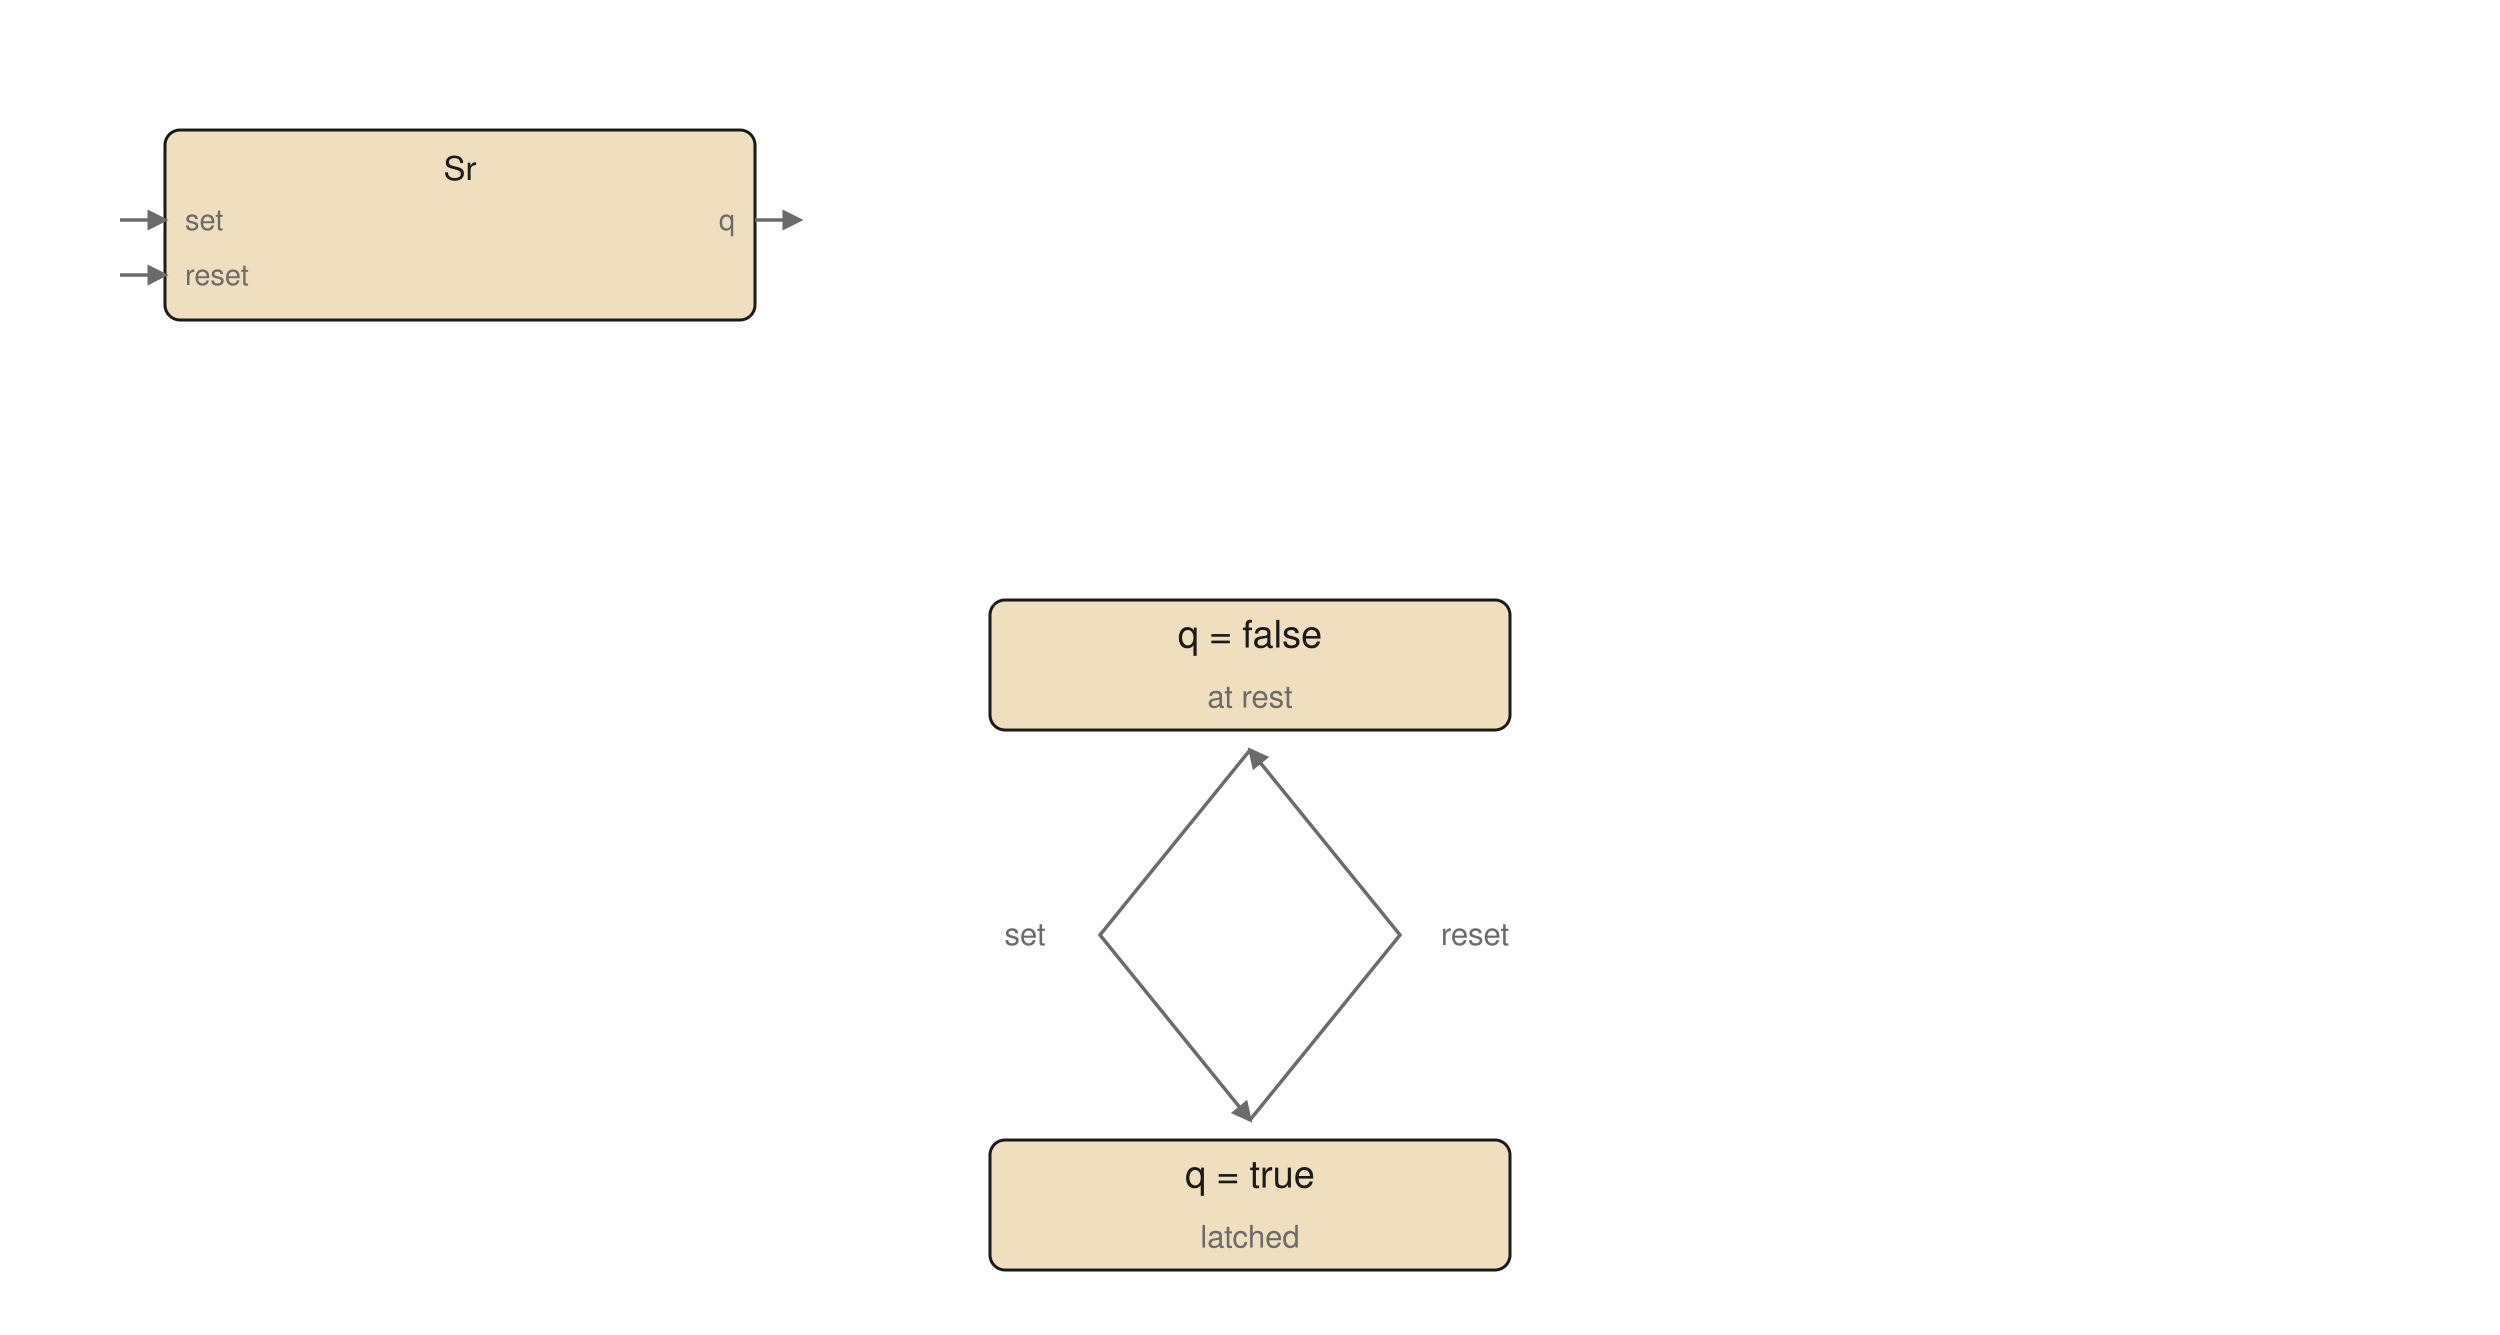
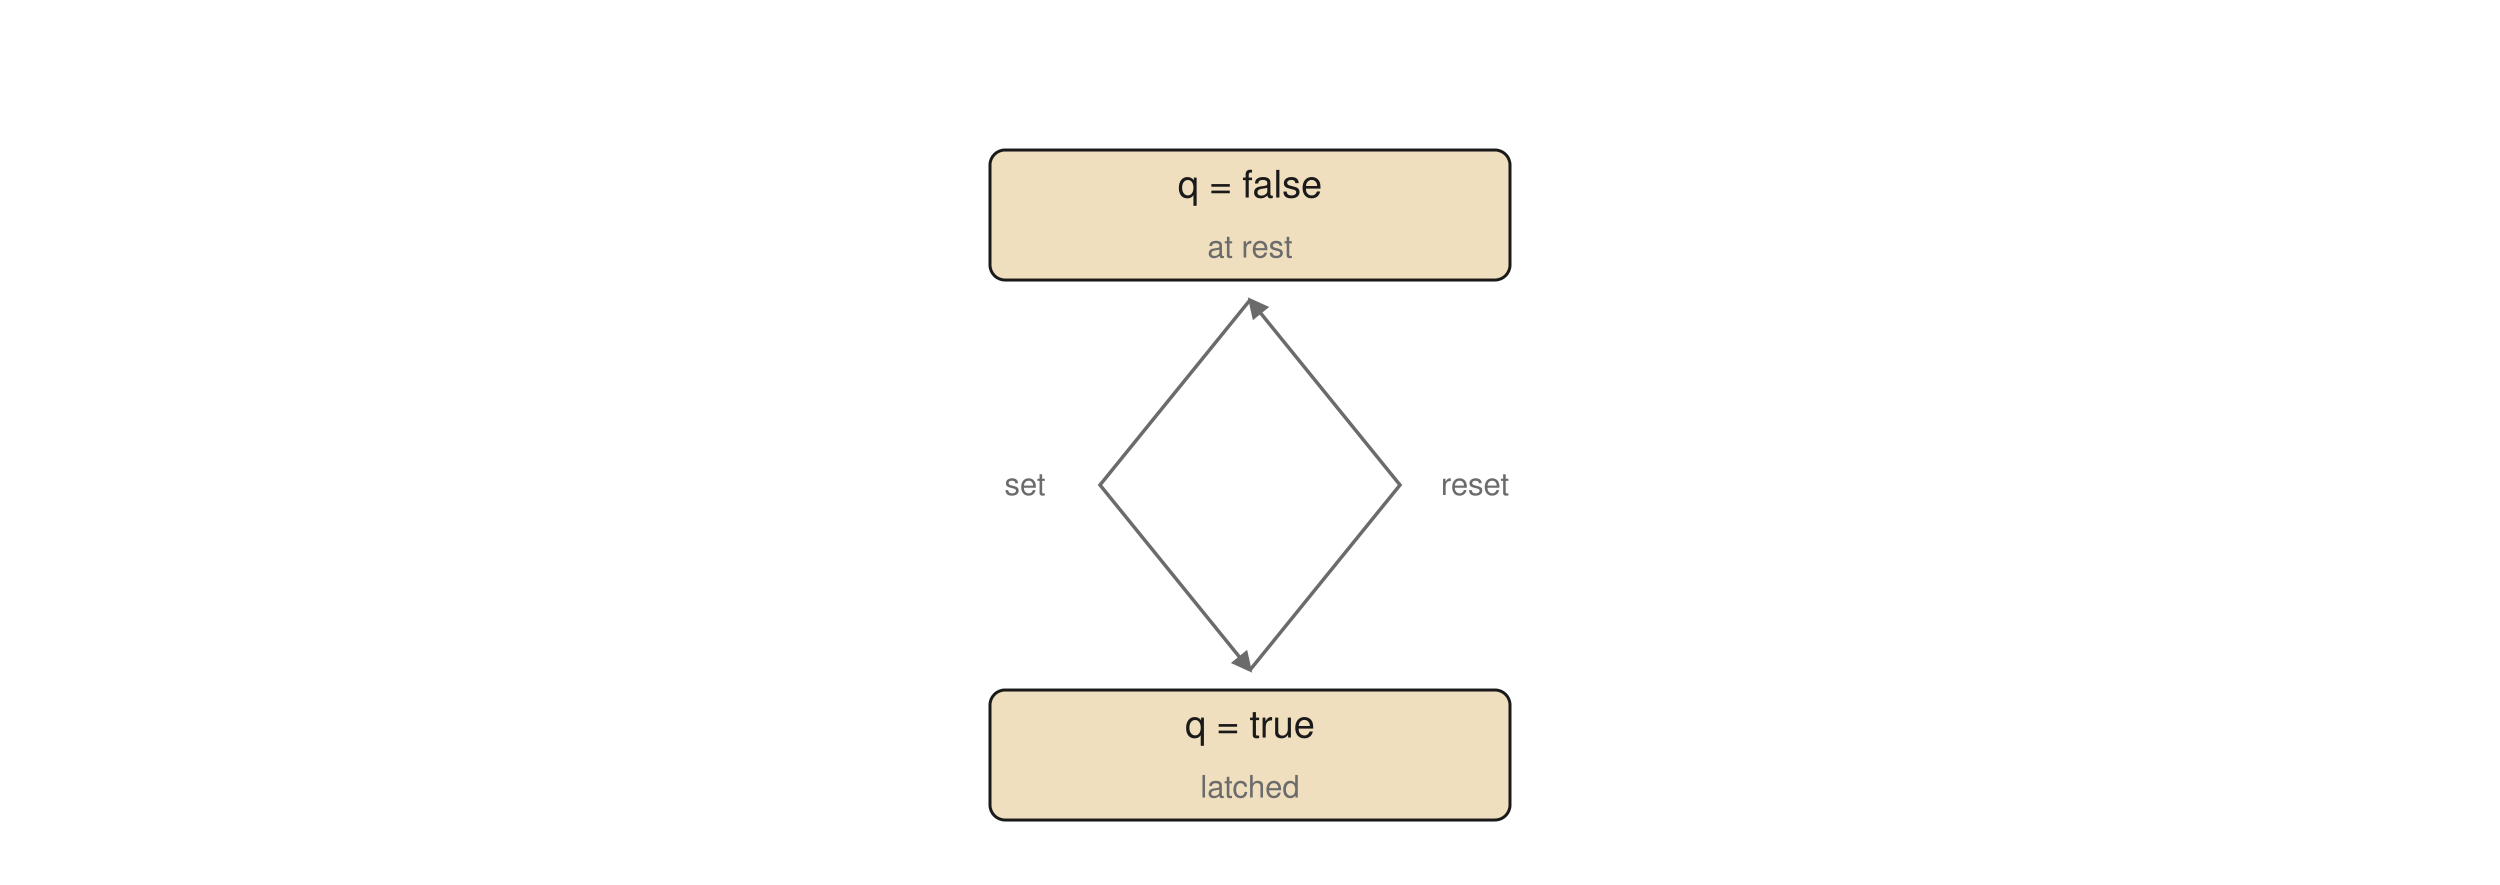
- <svg xmlns="http://www.w3.org/2000/svg" width="500" height="267.0" viewBox="0 0 500 267.0" style="max-width:100%;height:auto" content="&lt;mxfile host=&quot;app.diagrams.net&quot; type=&quot;device&quot;&gt;&lt;diagram id=&quot;block_Sr&quot; name=&quot;block_Sr&quot;&gt;&lt;mxGraphModel dx=&quot;500&quot; dy=&quot;267.0&quot; grid=&quot;0&quot; gridSize=&quot;10&quot; guides=&quot;1&quot; tooltips=&quot;1&quot; connect=&quot;1&quot; arrows=&quot;1&quot; fold=&quot;1&quot; page=&quot;1&quot; pageScale=&quot;1&quot; pageWidth=&quot;500&quot; pageHeight=&quot;267.0&quot; math=&quot;0&quot; shadow=&quot;0&quot;&gt;&lt;root&gt;&lt;mxCell id=&quot;0&quot;/&gt;&lt;mxCell id=&quot;1&quot; parent=&quot;0&quot;/&gt;&lt;mxCell id=&quot;n2&quot; value=&quot;&quot; style=&quot;rounded=1;fillColor=#f0dfbe;strokeColor=#1a1a1a;whiteSpace=wrap;html=1;fontSize=8&quot; vertex=&quot;1&quot; parent=&quot;1&quot;&gt;&lt;mxGeometry x=&quot;33.0&quot; y=&quot;26.0&quot; width=&quot;118.0&quot; height=&quot;38&quot; as=&quot;geometry&quot;/&gt;&lt;/mxCell&gt;&lt;mxCell id=&quot;n3&quot; value=&quot;Sr&quot; style=&quot;text;html=1;fontSize=6;fontColor=#1a1a1a;align=center&quot; vertex=&quot;1&quot; parent=&quot;1&quot;&gt;&lt;mxGeometry x=&quot;92.0&quot; y=&quot;29.4&quot; width=&quot;40&quot; height=&quot;10.6&quot; as=&quot;geometry&quot;/&gt;&lt;/mxCell&gt;&lt;mxCell id=&quot;n4&quot; value=&quot;set&quot; style=&quot;text;html=1;fontSize=5;fontColor=#6b6b6b;align=left&quot; vertex=&quot;1&quot; parent=&quot;1&quot;&gt;&lt;mxGeometry x=&quot;37.0&quot; y=&quot;40.2&quot; width=&quot;40&quot; height=&quot;9.8&quot; as=&quot;geometry&quot;/&gt;&lt;/mxCell&gt;&lt;mxCell id=&quot;e5&quot; value=&quot;&quot; style=&quot;edgeStyle=none;html=1;strokeColor=#6b6b6b;endArrow=block&quot; edge=&quot;1&quot; parent=&quot;1&quot;&gt;&lt;mxGeometry relative=&quot;1&quot; as=&quot;geometry&quot;&gt;&lt;mxPoint x=&quot;24.0&quot; y=&quot;44.0&quot; as=&quot;sourcePoint&quot;/&gt;&lt;mxPoint x=&quot;33.0&quot; y=&quot;44.0&quot; as=&quot;targetPoint&quot;/&gt;&lt;/mxGeometry&gt;&lt;/mxCell&gt;&lt;mxCell id=&quot;n6&quot; value=&quot;reset&quot; style=&quot;text;html=1;fontSize=5;fontColor=#6b6b6b;align=left&quot; vertex=&quot;1&quot; parent=&quot;1&quot;&gt;&lt;mxGeometry x=&quot;37.0&quot; y=&quot;51.2&quot; width=&quot;40&quot; height=&quot;9.8&quot; as=&quot;geometry&quot;/&gt;&lt;/mxCell&gt;&lt;mxCell id=&quot;e7&quot; value=&quot;&quot; style=&quot;edgeStyle=none;html=1;strokeColor=#6b6b6b;endArrow=block&quot; edge=&quot;1&quot; parent=&quot;1&quot;&gt;&lt;mxGeometry relative=&quot;1&quot; as=&quot;geometry&quot;&gt;&lt;mxPoint x=&quot;24.0&quot; y=&quot;55.0&quot; as=&quot;sourcePoint&quot;/&gt;&lt;mxPoint x=&quot;33.0&quot; y=&quot;55.0&quot; as=&quot;targetPoint&quot;/&gt;&lt;/mxGeometry&gt;&lt;/mxCell&gt;&lt;mxCell id=&quot;n8&quot; value=&quot;q&quot; style=&quot;text;html=1;fontSize=5;fontColor=#6b6b6b;align=left&quot; vertex=&quot;1&quot; parent=&quot;1&quot;&gt;&lt;mxGeometry x=&quot;147.0&quot; y=&quot;40.2&quot; width=&quot;40&quot; height=&quot;9.8&quot; as=&quot;geometry&quot;/&gt;&lt;/mxCell&gt;&lt;mxCell id=&quot;e9&quot; value=&quot;&quot; style=&quot;edgeStyle=none;html=1;strokeColor=#6b6b6b;endArrow=block&quot; edge=&quot;1&quot; parent=&quot;1&quot;&gt;&lt;mxGeometry relative=&quot;1&quot; as=&quot;geometry&quot;&gt;&lt;mxPoint x=&quot;151.0&quot; y=&quot;44.0&quot; as=&quot;sourcePoint&quot;/&gt;&lt;mxPoint x=&quot;160.0&quot; y=&quot;44.0&quot; as=&quot;targetPoint&quot;/&gt;&lt;/mxGeometry&gt;&lt;/mxCell&gt;&lt;mxCell id=&quot;n10&quot; value=&quot;q = false&quot; style=&quot;rounded=1;fillColor=#f0dfbe;strokeColor=#1a1a1a;whiteSpace=wrap;html=1;fontSize=8&quot; vertex=&quot;1&quot; parent=&quot;1&quot;&gt;&lt;mxGeometry x=&quot;198.0&quot; y=&quot;120.0&quot; width=&quot;104&quot; height=&quot;26&quot; as=&quot;geometry&quot;/&gt;&lt;/mxCell&gt;&lt;mxCell id=&quot;n11&quot; value=&quot;q = true&quot; style=&quot;rounded=1;fillColor=#f0dfbe;strokeColor=#1a1a1a;whiteSpace=wrap;html=1;fontSize=8&quot; vertex=&quot;1&quot; parent=&quot;1&quot;&gt;&lt;mxGeometry x=&quot;198.0&quot; y=&quot;228.0&quot; width=&quot;104&quot; height=&quot;26&quot; as=&quot;geometry&quot;/&gt;&lt;/mxCell&gt;&lt;mxCell id=&quot;e12&quot; value=&quot;&quot; style=&quot;edgeStyle=none;html=1;strokeColor=#6b6b6b;endArrow=block&quot; edge=&quot;1&quot; parent=&quot;1&quot;&gt;&lt;mxGeometry relative=&quot;1&quot; as=&quot;geometry&quot;&gt;&lt;mxPoint x=&quot;250.0&quot; y=&quot;150.0&quot; as=&quot;sourcePoint&quot;/&gt;&lt;mxPoint x=&quot;250.0&quot; y=&quot;224.0&quot; as=&quot;targetPoint&quot;/&gt;&lt;Array as=&quot;points&quot;&gt;&lt;mxPoint x=&quot;220.0&quot; y=&quot;187.0&quot;/&gt;&lt;/Array&gt;&lt;/mxGeometry&gt;&lt;/mxCell&gt;&lt;mxCell id=&quot;n13&quot; value=&quot;set&quot; style=&quot;text;html=1;fontSize=6;fontColor=#6b6b6b;align=center&quot; vertex=&quot;1&quot; parent=&quot;1&quot;&gt;&lt;mxGeometry x=&quot;205.0&quot; y=&quot;182.8&quot; width=&quot;40&quot; height=&quot;10.2&quot; as=&quot;geometry&quot;/&gt;&lt;/mxCell&gt;&lt;mxCell id=&quot;e14&quot; value=&quot;&quot; style=&quot;edgeStyle=none;html=1;strokeColor=#6b6b6b;endArrow=block&quot; edge=&quot;1&quot; parent=&quot;1&quot;&gt;&lt;mxGeometry relative=&quot;1&quot; as=&quot;geometry&quot;&gt;&lt;mxPoint x=&quot;250.0&quot; y=&quot;224.0&quot; as=&quot;sourcePoint&quot;/&gt;&lt;mxPoint x=&quot;250.0&quot; y=&quot;150.0&quot; as=&quot;targetPoint&quot;/&gt;&lt;Array as=&quot;points&quot;&gt;&lt;mxPoint x=&quot;280.0&quot; y=&quot;187.0&quot;/&gt;&lt;/Array&gt;&lt;/mxGeometry&gt;&lt;/mxCell&gt;&lt;mxCell id=&quot;n15&quot; value=&quot;reset&quot; style=&quot;text;html=1;fontSize=6;fontColor=#6b6b6b;align=center&quot; vertex=&quot;1&quot; parent=&quot;1&quot;&gt;&lt;mxGeometry x=&quot;295.0&quot; y=&quot;182.8&quot; width=&quot;40&quot; height=&quot;10.2&quot; as=&quot;geometry&quot;/&gt;&lt;/mxCell&gt;&lt;/root&gt;&lt;/mxGraphModel&gt;&lt;/diagram&gt;&lt;/mxfile&gt;">
+ <svg xmlns="http://www.w3.org/2000/svg" width="500" height="177" viewBox="0 0 500 177" style="max-width:100%;height:auto" content="&lt;mxfile host=&quot;app.diagrams.net&quot; type=&quot;device&quot;&gt;&lt;diagram id=&quot;block_Sr&quot; name=&quot;block_Sr&quot;&gt;&lt;mxGraphModel dx=&quot;500&quot; dy=&quot;177&quot; grid=&quot;0&quot; gridSize=&quot;10&quot; guides=&quot;1&quot; tooltips=&quot;1&quot; connect=&quot;1&quot; arrows=&quot;1&quot; fold=&quot;1&quot; page=&quot;1&quot; pageScale=&quot;1&quot; pageWidth=&quot;500&quot; pageHeight=&quot;177&quot; math=&quot;0&quot; shadow=&quot;0&quot;&gt;&lt;root&gt;&lt;mxCell id=&quot;0&quot;/&gt;&lt;mxCell id=&quot;1&quot; parent=&quot;0&quot;/&gt;&lt;mxCell id=&quot;n2&quot; value=&quot;q = false&quot; style=&quot;rounded=1;fillColor=#f0dfbe;strokeColor=#1a1a1a;whiteSpace=wrap;html=1;fontSize=8&quot; vertex=&quot;1&quot; parent=&quot;1&quot;&gt;&lt;mxGeometry x=&quot;198.0&quot; y=&quot;30.0&quot; width=&quot;104&quot; height=&quot;26&quot; as=&quot;geometry&quot;/&gt;&lt;/mxCell&gt;&lt;mxCell id=&quot;n3&quot; value=&quot;q = true&quot; style=&quot;rounded=1;fillColor=#f0dfbe;strokeColor=#1a1a1a;whiteSpace=wrap;html=1;fontSize=8&quot; vertex=&quot;1&quot; parent=&quot;1&quot;&gt;&lt;mxGeometry x=&quot;198.0&quot; y=&quot;138.0&quot; width=&quot;104&quot; height=&quot;26&quot; as=&quot;geometry&quot;/&gt;&lt;/mxCell&gt;&lt;mxCell id=&quot;e4&quot; value=&quot;&quot; style=&quot;edgeStyle=none;html=1;strokeColor=#6b6b6b;endArrow=block&quot; edge=&quot;1&quot; parent=&quot;1&quot;&gt;&lt;mxGeometry relative=&quot;1&quot; as=&quot;geometry&quot;&gt;&lt;mxPoint x=&quot;250.0&quot; y=&quot;60.0&quot; as=&quot;sourcePoint&quot;/&gt;&lt;mxPoint x=&quot;250.0&quot; y=&quot;134.0&quot; as=&quot;targetPoint&quot;/&gt;&lt;Array as=&quot;points&quot;&gt;&lt;mxPoint x=&quot;220.0&quot; y=&quot;97.0&quot;/&gt;&lt;/Array&gt;&lt;/mxGeometry&gt;&lt;/mxCell&gt;&lt;mxCell id=&quot;n5&quot; value=&quot;set&quot; style=&quot;text;html=1;fontSize=6;fontColor=#6b6b6b;align=center&quot; vertex=&quot;1&quot; parent=&quot;1&quot;&gt;&lt;mxGeometry x=&quot;205.0&quot; y=&quot;92.8&quot; width=&quot;40&quot; height=&quot;10.2&quot; as=&quot;geometry&quot;/&gt;&lt;/mxCell&gt;&lt;mxCell id=&quot;e6&quot; value=&quot;&quot; style=&quot;edgeStyle=none;html=1;strokeColor=#6b6b6b;endArrow=block&quot; edge=&quot;1&quot; parent=&quot;1&quot;&gt;&lt;mxGeometry relative=&quot;1&quot; as=&quot;geometry&quot;&gt;&lt;mxPoint x=&quot;250.0&quot; y=&quot;134.0&quot; as=&quot;sourcePoint&quot;/&gt;&lt;mxPoint x=&quot;250.0&quot; y=&quot;60.0&quot; as=&quot;targetPoint&quot;/&gt;&lt;Array as=&quot;points&quot;&gt;&lt;mxPoint x=&quot;280.0&quot; y=&quot;97.0&quot;/&gt;&lt;/Array&gt;&lt;/mxGeometry&gt;&lt;/mxCell&gt;&lt;mxCell id=&quot;n7&quot; value=&quot;reset&quot; style=&quot;text;html=1;fontSize=6;fontColor=#6b6b6b;align=center&quot; vertex=&quot;1&quot; parent=&quot;1&quot;&gt;&lt;mxGeometry x=&quot;295.0&quot; y=&quot;92.8&quot; width=&quot;40&quot; height=&quot;10.2&quot; as=&quot;geometry&quot;/&gt;&lt;/mxCell&gt;&lt;/root&gt;&lt;/mxGraphModel&gt;&lt;/diagram&gt;&lt;/mxfile&gt;">
  <defs>
    <marker id="a" markerWidth="6" markerHeight="6" refX="5" refY="3" orient="auto">
      <path d="M0,0 L6,3 L0,6 z" fill="#6b6b6b" />
    </marker>
  </defs>
-   <rect width="500" height="267.0" fill="#ffffff" />
-   <rect x="33.0" y="26.0" width="118.0" height="38" rx="3" fill="#f0dfbe" stroke="#1a1a1a" stroke-width="0.6" />
-   <text x="92.0" y="36.0" font-family="Helvetica,Arial,sans-serif" font-size="6.6" fill="#1a1a1a" text-anchor="middle">Sr</text>
-   <text x="37.0" y="46.0" font-family="Helvetica,Arial,sans-serif" font-size="5.8" fill="#6b6b6b" text-anchor="start">set</text>
-   <polyline points="24.0,44.0 33.0,44.0" fill="none" stroke="#6b6b6b" stroke-width="0.7" marker-end="url(#a)" />
-   <text x="37.0" y="57.0" font-family="Helvetica,Arial,sans-serif" font-size="5.8" fill="#6b6b6b" text-anchor="start">reset</text>
-   <polyline points="24.0,55.0 33.0,55.0" fill="none" stroke="#6b6b6b" stroke-width="0.7" marker-end="url(#a)" />
-   <text x="147.0" y="46.0" font-family="Helvetica,Arial,sans-serif" font-size="5.8" fill="#6b6b6b" text-anchor="end">q</text>
-   <polyline points="151.0,44.0 160.0,44.0" fill="none" stroke="#6b6b6b" stroke-width="0.7" marker-end="url(#a)" />
-   <rect x="198.0" y="120.0" width="104" height="26" rx="3" fill="#f0dfbe" stroke="#1a1a1a" stroke-width="0.6" />
-   <text x="250.0" y="129.5" font-family="Helvetica,Arial,sans-serif" font-size="7.6" fill="#1a1a1a" text-anchor="middle">q = false</text>
-   <text x="250.0" y="141.5" font-family="Helvetica,Arial,sans-serif" font-size="6.2" fill="#6b6b6b" text-anchor="middle">at rest</text>
-   <rect x="198.0" y="228.0" width="104" height="26" rx="3" fill="#f0dfbe" stroke="#1a1a1a" stroke-width="0.6" />
-   <text x="250.0" y="237.5" font-family="Helvetica,Arial,sans-serif" font-size="7.6" fill="#1a1a1a" text-anchor="middle">q = true</text>
-   <text x="250.0" y="249.5" font-family="Helvetica,Arial,sans-serif" font-size="6.2" fill="#6b6b6b" text-anchor="middle">latched</text>
-   <polyline points="250.0,150.0 220.0,187.0 250.0,224.0" fill="none" stroke="#6b6b6b" stroke-width="0.7" marker-end="url(#a)" />
-   <text x="205.0" y="189.0" font-family="Helvetica,Arial,sans-serif" font-size="6.2" fill="#6b6b6b" text-anchor="middle">set</text>
-   <polyline points="250.0,224.0 280.0,187.0 250.0,150.0" fill="none" stroke="#6b6b6b" stroke-width="0.7" marker-end="url(#a)" />
-   <text x="295.0" y="189.0" font-family="Helvetica,Arial,sans-serif" font-size="6.2" fill="#6b6b6b" text-anchor="middle">reset</text>
+   <rect width="500" height="177" fill="#ffffff" />
+   <rect x="198.0" y="30.0" width="104" height="26" rx="3" fill="#f0dfbe" stroke="#1a1a1a" stroke-width="0.6" />
+   <text x="250.0" y="39.5" font-family="Helvetica,Arial,sans-serif" font-size="7.6" fill="#1a1a1a" text-anchor="middle">q = false</text>
+   <text x="250.0" y="51.5" font-family="Helvetica,Arial,sans-serif" font-size="6.2" fill="#6b6b6b" text-anchor="middle">at rest</text>
+   <rect x="198.0" y="138.0" width="104" height="26" rx="3" fill="#f0dfbe" stroke="#1a1a1a" stroke-width="0.6" />
+   <text x="250.0" y="147.5" font-family="Helvetica,Arial,sans-serif" font-size="7.6" fill="#1a1a1a" text-anchor="middle">q = true</text>
+   <text x="250.0" y="159.5" font-family="Helvetica,Arial,sans-serif" font-size="6.2" fill="#6b6b6b" text-anchor="middle">latched</text>
+   <polyline points="250.0,60.0 220.0,97.0 250.0,134.0" fill="none" stroke="#6b6b6b" stroke-width="0.7" marker-end="url(#a)" />
+   <text x="205.0" y="99.0" font-family="Helvetica,Arial,sans-serif" font-size="6.2" fill="#6b6b6b" text-anchor="middle">set</text>
+   <polyline points="250.0,134.0 280.0,97.0 250.0,60.0" fill="none" stroke="#6b6b6b" stroke-width="0.7" marker-end="url(#a)" />
+   <text x="295.0" y="99.0" font-family="Helvetica,Arial,sans-serif" font-size="6.2" fill="#6b6b6b" text-anchor="middle">reset</text>
</svg>
